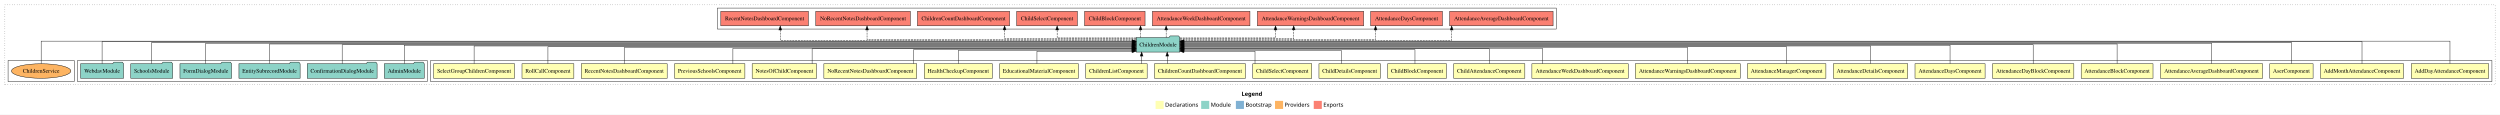
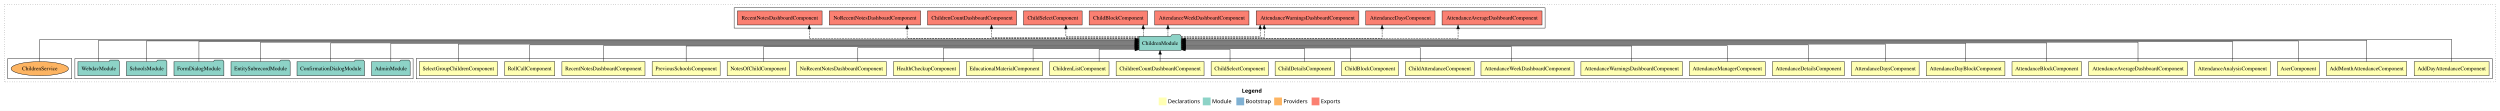
- <svg xmlns="http://www.w3.org/2000/svg" width="6196pt" height="284pt" viewBox="0.00 0.00 6196.00 284.00">
+ <svg xmlns="http://www.w3.org/2000/svg" width="6409pt" height="284pt" viewBox="0.00 0.00 6409.00 284.00">
  <g id="graph0" class="graph" transform="scale(1 1) rotate(0) translate(4 280)">
-     <polygon fill="#ffffff" stroke="transparent" points="-4,4 -4,-280 6192,-280 6192,4 -4,4" />
-     <text text-anchor="start" x="3073.009" y="-42.4" font-family="sans-serif" font-weight="bold" font-size="14.00" fill="#000000">Legend</text>
-     <polygon fill="#ffffb3" stroke="transparent" points="2860,-10 2860,-30 2880,-30 2880,-10 2860,-10" />
-     <text text-anchor="start" x="2883.629" y="-15.4" font-family="sans-serif" font-size="14.00" fill="#000000">  Declarations</text>
-     <polygon fill="#8dd3c7" stroke="transparent" points="2973,-10 2973,-30 2993,-30 2993,-10 2973,-10" />
-     <text text-anchor="start" x="2996.725" y="-15.4" font-family="sans-serif" font-size="14.00" fill="#000000">  Module</text>
-     <polygon fill="#80b1d3" stroke="transparent" points="3059,-10 3059,-30 3079,-30 3079,-10 3059,-10" />
-     <text text-anchor="start" x="3082.781" y="-15.4" font-family="sans-serif" font-size="14.00" fill="#000000">  Bootstrap</text>
-     <polygon fill="#fdb462" stroke="transparent" points="3156,-10 3156,-30 3176,-30 3176,-10 3156,-10" />
-     <text text-anchor="start" x="3179.673" y="-15.4" font-family="sans-serif" font-size="14.00" fill="#000000">  Providers</text>
-     <polygon fill="#fb8072" stroke="transparent" points="3252,-10 3252,-30 3272,-30 3272,-10 3252,-10" />
-     <text text-anchor="start" x="3275.726" y="-15.4" font-family="sans-serif" font-size="14.00" fill="#000000">  Exports</text>
+     <polygon fill="#ffffff" stroke="transparent" points="-4,4 -4,-280 6405,-280 6405,4 -4,4" />
+     <text text-anchor="start" x="3179.509" y="-42.4" font-family="sans-serif" font-weight="bold" font-size="14.00" fill="#000000">Legend</text>
+     <polygon fill="#ffffb3" stroke="transparent" points="2966.5,-10 2966.5,-30 2986.5,-30 2986.5,-10 2966.5,-10" />
+     <text text-anchor="start" x="2990.129" y="-15.4" font-family="sans-serif" font-size="14.00" fill="#000000">  Declarations</text>
+     <polygon fill="#8dd3c7" stroke="transparent" points="3079.5,-10 3079.5,-30 3099.5,-30 3099.5,-10 3079.5,-10" />
+     <text text-anchor="start" x="3103.225" y="-15.4" font-family="sans-serif" font-size="14.00" fill="#000000">  Module</text>
+     <polygon fill="#80b1d3" stroke="transparent" points="3165.5,-10 3165.5,-30 3185.5,-30 3185.5,-10 3165.5,-10" />
+     <text text-anchor="start" x="3189.281" y="-15.4" font-family="sans-serif" font-size="14.00" fill="#000000">  Bootstrap</text>
+     <polygon fill="#fdb462" stroke="transparent" points="3262.5,-10 3262.5,-30 3282.5,-30 3282.5,-10 3262.5,-10" />
+     <text text-anchor="start" x="3286.173" y="-15.4" font-family="sans-serif" font-size="14.00" fill="#000000">  Providers</text>
+     <polygon fill="#fb8072" stroke="transparent" points="3358.5,-10 3358.5,-30 3378.5,-30 3378.5,-10 3358.5,-10" />
+     <text text-anchor="start" x="3382.226" y="-15.4" font-family="sans-serif" font-size="14.00" fill="#000000">  Exports</text>
    <g id="clust1" class="cluster">
-       <polygon fill="none" stroke="#000000" stroke-dasharray="1,5" points="8,-70 8,-268 6180,-268 6180,-70 8,-70" />
+       <polygon fill="none" stroke="#000000" stroke-dasharray="1,5" points="8,-70 8,-268 6393,-268 6393,-70 8,-70" />
    </g>
    <g id="clust2" class="cluster">
-       <polygon fill="none" stroke="#000000" points="1063,-78 1063,-130 6172,-130 6172,-78 1063,-78" />
-     </g>
-     <g id="clust28" class="cluster">
+       <polygon fill="none" stroke="#000000" points="1063,-78 1063,-130 6385,-130 6385,-78 1063,-78" />
+     </g>
+     <g id="clust29" class="cluster">
      <polygon fill="none" stroke="#000000" points="188,-78 188,-130 1055,-130 1055,-78 188,-78" />
    </g>
-     <g id="clust29" class="cluster">
-       <polygon fill="none" stroke="#000000" points="1774,-208 1774,-260 3853,-260 3853,-208 1774,-208" />
-     </g>
-     <g id="clust31" class="cluster">
+     <g id="clust30" class="cluster">
+       <polygon fill="none" stroke="#000000" points="1878,-208 1878,-260 3957,-260 3957,-208 1878,-208" />
+     </g>
+     <g id="clust32" class="cluster">
      <polygon fill="none" stroke="#000000" points="16,-78 16,-130 180,-130 180,-78 16,-78" />
    </g>
    <g id="node1" class="node">
-       <polygon fill="#ffffb3" stroke="#000000" points="6164.007,-122 5971.993,-122 5971.993,-86 6164.007,-86 6164.007,-122" />
-       <text text-anchor="middle" x="6068" y="-99.8" font-family="Times,serif" font-size="14.00" fill="#000000">AddDayAttendanceComponent</text>
-     </g>
-     <g id="node26" class="node">
-       <polygon fill="#8dd3c7" stroke="#000000" points="2920.044,-187 2917.044,-191 2896.044,-191 2893.044,-187 2811.956,-187 2811.956,-151 2920.044,-151 2920.044,-187" />
-       <text text-anchor="middle" x="2866" y="-164.8" font-family="Times,serif" font-size="14.00" fill="#000000">ChildrenModule</text>
+       <polygon fill="#ffffb3" stroke="#000000" points="6377.007,-122 6184.993,-122 6184.993,-86 6377.007,-86 6377.007,-122" />
+       <text text-anchor="middle" x="6281" y="-99.8" font-family="Times,serif" font-size="14.00" fill="#000000">AddDayAttendanceComponent</text>
+     </g>
+     <g id="node27" class="node">
+       <polygon fill="#8dd3c7" stroke="#000000" points="3024.044,-187 3021.044,-191 3000.044,-191 2997.044,-187 2915.956,-187 2915.956,-151 3024.044,-151 3024.044,-187" />
+       <text text-anchor="middle" x="2970" y="-164.8" font-family="Times,serif" font-size="14.00" fill="#000000">ChildrenModule</text>
    </g>
    <g id="edge1" class="edge">
-       <path fill="none" stroke="#000000" d="M6068,-122.292C6068,-144.206 6068,-178 6068,-178 6068,-178 2930.233,-178 2930.233,-178" />
-       <polygon fill="#000000" stroke="#000000" points="2930.233,-174.5 2920.233,-178 2930.233,-181.5 2930.233,-174.5" />
+       <path fill="none" stroke="#000000" d="M6281,-122.155C6281,-144.352 6281,-179 6281,-179 6281,-179 3034.365,-179 3034.365,-179" />
+       <polygon fill="#000000" stroke="#000000" points="3034.365,-175.5 3024.365,-179 3034.365,-182.5 3034.365,-175.5" />
    </g>
    <g id="node2" class="node">
-       <polygon fill="#ffffb3" stroke="#000000" points="5953.021,-122 5746.979,-122 5746.979,-86 5953.021,-86 5953.021,-122" />
-       <text text-anchor="middle" x="5850" y="-99.8" font-family="Times,serif" font-size="14.00" fill="#000000">AddMonthAttendanceComponent</text>
+       <polygon fill="#ffffb3" stroke="#000000" points="6166.021,-122 5959.979,-122 5959.979,-86 6166.021,-86 6166.021,-122" />
+       <text text-anchor="middle" x="6063" y="-99.8" font-family="Times,serif" font-size="14.00" fill="#000000">AddMonthAttendanceComponent</text>
    </g>
    <g id="edge2" class="edge">
-       <path fill="none" stroke="#000000" d="M5850,-122.045C5850,-143.662 5850,-177 5850,-177 5850,-177 2930.34,-177 2930.34,-177" />
-       <polygon fill="#000000" stroke="#000000" points="2930.34,-173.5 2920.34,-177 2930.34,-180.5 2930.34,-173.5" />
+       <path fill="none" stroke="#000000" d="M6063,-122.045C6063,-143.662 6063,-177 6063,-177 6063,-177 3034.339,-177 3034.339,-177" />
+       <polygon fill="#000000" stroke="#000000" points="3034.339,-173.5 3024.339,-177 3034.339,-180.5 3034.339,-173.5" />
    </g>
    <g id="node3" class="node">
-       <polygon fill="#ffffb3" stroke="#000000" points="5728.759,-122 5621.241,-122 5621.241,-86 5728.759,-86 5728.759,-122" />
-       <text text-anchor="middle" x="5675" y="-99.8" font-family="Times,serif" font-size="14.00" fill="#000000">AserComponent</text>
+       <polygon fill="#ffffb3" stroke="#000000" points="5941.759,-122 5834.241,-122 5834.241,-86 5941.759,-86 5941.759,-122" />
+       <text text-anchor="middle" x="5888" y="-99.8" font-family="Times,serif" font-size="14.00" fill="#000000">AserComponent</text>
    </g>
    <g id="edge3" class="edge">
-       <path fill="none" stroke="#000000" d="M5675,-122.284C5675,-143.321 5675,-175 5675,-175 5675,-175 2930.227,-175 2930.227,-175" />
-       <polygon fill="#000000" stroke="#000000" points="2930.227,-171.5 2920.227,-175 2930.227,-178.5 2930.227,-171.5" />
+       <path fill="none" stroke="#000000" d="M5888,-122.284C5888,-143.321 5888,-175 5888,-175 5888,-175 3034.087,-175 3034.087,-175" />
+       <polygon fill="#000000" stroke="#000000" points="3034.087,-171.5 3024.087,-175 3034.087,-178.5 3034.087,-171.5" />
    </g>
    <g id="node4" class="node">
+       <polygon fill="#ffffb3" stroke="#000000" points="5816.07,-122 5621.93,-122 5621.93,-86 5816.07,-86 5816.07,-122" />
+       <text text-anchor="middle" x="5719" y="-99.8" font-family="Times,serif" font-size="14.00" fill="#000000">AttendanceAnalysisComponent</text>
+     </g>
+     <g id="edge4" class="edge">
+       <path fill="none" stroke="#000000" d="M5719,-122.027C5719,-142.767 5719,-174 5719,-174 5719,-174 3034.294,-174 3034.294,-174" />
+       <polygon fill="#000000" stroke="#000000" points="3034.294,-170.5 3024.294,-174 3034.294,-177.5 3034.294,-170.5" />
+     </g>
+     <g id="node5" class="node">
      <polygon fill="#ffffb3" stroke="#000000" points="5603.631,-122 5350.369,-122 5350.369,-86 5603.631,-86 5603.631,-122" />
      <text text-anchor="middle" x="5477" y="-99.8" font-family="Times,serif" font-size="14.00" fill="#000000">AttendanceAverageDashboardComponent</text>
    </g>
-     <g id="edge4" class="edge">
-       <path fill="none" stroke="#000000" d="M5477,-122.129C5477,-142.572 5477,-173 5477,-173 5477,-173 2930.234,-173 2930.234,-173" />
-       <polygon fill="#000000" stroke="#000000" points="2930.234,-169.5 2920.234,-173 2930.234,-176.5 2930.234,-169.5" />
-     </g>
-     <g id="node5" class="node">
+     <g id="edge5" class="edge">
+       <path fill="none" stroke="#000000" d="M5477,-122.223C5477,-142.365 5477,-172 5477,-172 5477,-172 3034.106,-172 3034.106,-172" />
+       <polygon fill="#000000" stroke="#000000" points="3034.106,-168.5 3024.106,-172 3034.106,-175.5 3034.106,-168.5" />
+     </g>
+     <g id="node6" class="node">
      <polygon fill="#ffffb3" stroke="#000000" points="5332.021,-122 5153.979,-122 5153.979,-86 5332.021,-86 5332.021,-122" />
      <text text-anchor="middle" x="5243" y="-99.8" font-family="Times,serif" font-size="14.00" fill="#000000">AttendanceBlockComponent</text>
    </g>
-     <g id="edge5" class="edge">
-       <path fill="none" stroke="#000000" d="M5243,-122.308C5243,-142.145 5243,-171 5243,-171 5243,-171 2930.113,-171 2930.113,-171" />
-       <polygon fill="#000000" stroke="#000000" points="2930.113,-167.5 2920.113,-171 2930.113,-174.5 2930.113,-167.5" />
-     </g>
-     <g id="node6" class="node">
+     <g id="edge6" class="edge">
+       <path fill="none" stroke="#000000" d="M5243,-122.035C5243,-141.576 5243,-170 5243,-170 5243,-170 3034.223,-170 3034.223,-170" />
+       <polygon fill="#000000" stroke="#000000" points="3034.223,-166.5 3024.223,-170 3034.223,-173.5 3034.223,-166.5" />
+     </g>
+     <g id="node7" class="node">
      <polygon fill="#ffffb3" stroke="#000000" points="5135.842,-122 4934.158,-122 4934.158,-86 5135.842,-86 5135.842,-122" />
      <text text-anchor="middle" x="5035" y="-99.8" font-family="Times,serif" font-size="14.00" fill="#000000">AttendanceDayBlockComponent</text>
    </g>
-     <g id="edge6" class="edge">
-       <path fill="none" stroke="#000000" d="M5035,-122.106C5035,-141.339 5035,-169 5035,-169 5035,-169 2930.157,-169 2930.157,-169" />
-       <polygon fill="#000000" stroke="#000000" points="2930.157,-165.5 2920.157,-169 2930.157,-172.5 2930.157,-165.5" />
-     </g>
-     <g id="node7" class="node">
+     <g id="edge7" class="edge">
+       <path fill="none" stroke="#000000" d="M5035,-122.106C5035,-141.339 5035,-169 5035,-169 5035,-169 3034.172,-169 3034.172,-169" />
+       <polygon fill="#000000" stroke="#000000" points="3034.172,-165.5 3024.172,-169 3034.172,-172.5 3034.172,-165.5" />
+     </g>
+     <g id="node8" class="node">
      <polygon fill="#ffffb3" stroke="#000000" points="4915.845,-122 4742.155,-122 4742.155,-86 4915.845,-86 4915.845,-122" />
      <text text-anchor="middle" x="4829" y="-99.8" font-family="Times,serif" font-size="14.00" fill="#000000">AttendanceDaysComponent</text>
    </g>
-     <g id="edge7" class="edge">
-       <path fill="none" stroke="#000000" d="M4829,-122.169C4829,-141.09 4829,-168 4829,-168 4829,-168 2930.293,-168 2930.293,-168" />
-       <polygon fill="#000000" stroke="#000000" points="2930.293,-164.5 2920.293,-168 2930.293,-171.5 2930.293,-164.5" />
-     </g>
-     <g id="node8" class="node">
+     <g id="edge8" class="edge">
+       <path fill="none" stroke="#000000" d="M4829,-122.222C4829,-140.828 4829,-167 4829,-167 4829,-167 3034.129,-167 3034.129,-167" />
+       <polygon fill="#000000" stroke="#000000" points="3034.13,-163.5 3024.129,-167 3034.129,-170.5 3034.13,-163.5" />
+     </g>
+     <g id="node9" class="node">
      <polygon fill="#ffffb3" stroke="#000000" points="4724.231,-122 4539.769,-122 4539.769,-86 4724.231,-86 4724.231,-122" />
      <text text-anchor="middle" x="4632" y="-99.8" font-family="Times,serif" font-size="14.00" fill="#000000">AttendanceDetailsComponent</text>
    </g>
-     <g id="edge8" class="edge">
-       <path fill="none" stroke="#000000" d="M4632,-122.267C4632,-140.555 4632,-166 4632,-166 4632,-166 2930.302,-166 2930.302,-166" />
-       <polygon fill="#000000" stroke="#000000" points="2930.302,-162.5 2920.302,-166 2930.302,-169.5 2930.302,-162.5" />
-     </g>
-     <g id="node9" class="node">
+     <g id="edge9" class="edge">
+       <path fill="none" stroke="#000000" d="M4632,-122.302C4632,-140.27 4632,-165 4632,-165 4632,-165 3034.353,-165 3034.353,-165" />
+       <polygon fill="#000000" stroke="#000000" points="3034.353,-161.5 3024.353,-165 3034.353,-168.5 3034.353,-161.5" />
+     </g>
+     <g id="node10" class="node">
      <polygon fill="#ffffb3" stroke="#000000" points="4521.328,-122 4326.672,-122 4326.672,-86 4521.328,-86 4521.328,-122" />
      <text text-anchor="middle" x="4424" y="-99.8" font-family="Times,serif" font-size="14.00" fill="#000000">AttendanceManagerComponent</text>
    </g>
-     <g id="edge9" class="edge">
-       <path fill="none" stroke="#000000" d="M4424,-122.002C4424,-139.675 4424,-164 4424,-164 4424,-164 2930.082,-164 2930.082,-164" />
-       <polygon fill="#000000" stroke="#000000" points="2930.082,-160.5 2920.082,-164 2930.082,-167.5 2930.082,-160.5" />
-     </g>
-     <g id="node10" class="node">
+     <g id="edge10" class="edge">
+       <path fill="none" stroke="#000000" d="M4424,-122.022C4424,-139.373 4424,-163 4424,-163 4424,-163 3034.345,-163 3034.345,-163" />
+       <polygon fill="#000000" stroke="#000000" points="3034.345,-159.5 3024.345,-163 3034.345,-166.5 3034.345,-159.5" />
+     </g>
+     <g id="node11" class="node">
      <polygon fill="#ffffb3" stroke="#000000" points="4309.145,-122 4048.855,-122 4048.855,-86 4309.145,-86 4309.145,-122" />
      <text text-anchor="middle" x="4179" y="-99.8" font-family="Times,serif" font-size="14.00" fill="#000000">AttendanceWarningsDashboardComponent</text>
    </g>
-     <g id="edge10" class="edge">
-       <path fill="none" stroke="#000000" d="M4179,-122.034C4179,-139.06 4179,-162 4179,-162 4179,-162 2930.332,-162 2930.332,-162" />
-       <polygon fill="#000000" stroke="#000000" points="2930.332,-158.5 2920.332,-162 2930.332,-165.5 2930.332,-158.5" />
-     </g>
-     <g id="node11" class="node">
+     <g id="edge11" class="edge">
+       <path fill="none" stroke="#000000" d="M4179,-122.034C4179,-139.06 4179,-162 4179,-162 4179,-162 3034.297,-162 3034.297,-162" />
+       <polygon fill="#000000" stroke="#000000" points="3034.297,-158.5 3024.297,-162 3034.297,-165.5 3034.297,-158.5" />
+     </g>
+     <g id="node12" class="node">
      <polygon fill="#ffffb3" stroke="#000000" points="4031.364,-122 3792.636,-122 3792.636,-86 4031.364,-86 4031.364,-122" />
      <text text-anchor="middle" x="3912" y="-99.8" font-family="Times,serif" font-size="14.00" fill="#000000">AttendanceWeekDashboardComponent</text>
    </g>
-     <g id="edge11" class="edge">
-       <path fill="none" stroke="#000000" d="M3819.067,-122.027C3819.067,-138.398 3819.067,-160 3819.067,-160 3819.067,-160 2930.317,-160 2930.317,-160" />
-       <polygon fill="#000000" stroke="#000000" points="2930.318,-156.5 2920.317,-160 2930.317,-163.5 2930.318,-156.5" />
-     </g>
-     <g id="node12" class="node">
+     <g id="edge12" class="edge">
+       <path fill="none" stroke="#000000" d="M3871.067,-122.027C3871.067,-138.398 3871.067,-160 3871.067,-160 3871.067,-160 3034.337,-160 3034.337,-160" />
+       <polygon fill="#000000" stroke="#000000" points="3034.337,-156.5 3024.337,-160 3034.336,-163.5 3034.337,-156.5" />
+     </g>
+     <g id="node13" class="node">
      <polygon fill="#ffffb3" stroke="#000000" points="3775.197,-122 3598.803,-122 3598.803,-86 3775.197,-86 3775.197,-122" />
      <text text-anchor="middle" x="3687" y="-99.8" font-family="Times,serif" font-size="14.00" fill="#000000">ChildAttendanceComponent</text>
    </g>
-     <g id="edge12" class="edge">
-       <path fill="none" stroke="#000000" d="M3687,-122.009C3687,-138.049 3687,-159 3687,-159 3687,-159 2930.186,-159 2930.186,-159" />
-       <polygon fill="#000000" stroke="#000000" points="2930.186,-155.5 2920.186,-159 2930.186,-162.5 2930.186,-155.5" />
-     </g>
-     <g id="node13" class="node">
+     <g id="edge13" class="edge">
+       <path fill="none" stroke="#000000" d="M3636.787,-122.282C3636.787,-137.948 3636.787,-158 3636.787,-158 3636.787,-158 3034.283,-158 3034.283,-158" />
+       <polygon fill="#000000" stroke="#000000" points="3034.283,-154.5 3024.283,-158 3034.283,-161.5 3034.283,-154.5" />
+     </g>
+     <g id="node14" class="node">
      <polygon fill="#ffffb3" stroke="#000000" points="3580.892,-122 3435.108,-122 3435.108,-86 3580.892,-86 3580.892,-122" />
      <text text-anchor="middle" x="3508" y="-99.8" font-family="Times,serif" font-size="14.00" fill="#000000">ChildBlockComponent</text>
    </g>
-     <g id="edge13" class="edge">
-       <path fill="none" stroke="#000000" d="M3502.863,-122.24C3502.863,-137.571 3502.863,-157 3502.863,-157 3502.863,-157 2930.299,-157 2930.299,-157" />
-       <polygon fill="#000000" stroke="#000000" points="2930.299,-153.5 2920.299,-157 2930.299,-160.5 2930.299,-153.5" />
-     </g>
-     <g id="node14" class="node">
+     <g id="edge14" class="edge">
+       <path fill="none" stroke="#000000" d="M3457.438,-122.24C3457.438,-137.571 3457.438,-157 3457.438,-157 3457.438,-157 3034.497,-157 3034.497,-157" />
+       <polygon fill="#000000" stroke="#000000" points="3034.497,-153.5 3024.497,-157 3034.497,-160.5 3034.497,-153.5" />
+     </g>
+     <g id="node15" class="node">
      <polygon fill="#ffffb3" stroke="#000000" points="3417.102,-122 3264.898,-122 3264.898,-86 3417.102,-86 3417.102,-122" />
      <text text-anchor="middle" x="3341" y="-99.8" font-family="Times,serif" font-size="14.00" fill="#000000">ChildDetailsComponent</text>
    </g>
-     <g id="edge14" class="edge">
-       <path fill="none" stroke="#000000" d="M3320.386,-122.124C3320.386,-136.783 3320.386,-155 3320.386,-155 3320.386,-155 2930.358,-155 2930.358,-155" />
-       <polygon fill="#000000" stroke="#000000" points="2930.358,-151.5 2920.358,-155 2930.358,-158.5 2930.358,-151.5" />
-     </g>
-     <g id="node15" class="node">
+     <g id="edge15" class="edge">
+       <path fill="none" stroke="#000000" d="M3341,-122.124C3341,-136.783 3341,-155 3341,-155 3341,-155 3034.344,-155 3034.344,-155" />
+       <polygon fill="#000000" stroke="#000000" points="3034.344,-151.5 3024.344,-155 3034.344,-158.5 3034.344,-151.5" />
+     </g>
+     <g id="node16" class="node">
      <polygon fill="#ffffb3" stroke="#000000" points="3247.158,-122 3100.842,-122 3100.842,-86 3247.158,-86 3247.158,-122" />
      <text text-anchor="middle" x="3174" y="-99.8" font-family="Times,serif" font-size="14.00" fill="#000000">ChildSelectComponent</text>
    </g>
-     <g id="edge15" class="edge">
-       <path fill="none" stroke="#000000" d="M3106.424,-122.246C3106.424,-136.177 3106.424,-153 3106.424,-153 3106.424,-153 2930.256,-153 2930.256,-153" />
-       <polygon fill="#000000" stroke="#000000" points="2930.256,-149.5 2920.256,-153 2930.256,-156.5 2930.256,-149.5" />
-     </g>
-     <g id="node16" class="node">
+     <g id="edge16" class="edge">
+       <path fill="none" stroke="#000000" d="M3149.301,-122.246C3149.301,-136.177 3149.301,-153 3149.301,-153 3149.301,-153 3034.283,-153 3034.283,-153" />
+       <polygon fill="#000000" stroke="#000000" points="3034.283,-149.5 3024.283,-153 3034.283,-156.5 3034.283,-149.5" />
+     </g>
+     <g id="node17" class="node">
      <polygon fill="#ffffb3" stroke="#000000" points="3082.694,-122 2857.306,-122 2857.306,-86 3082.694,-86 3082.694,-122" />
      <text text-anchor="middle" x="2970" y="-99.8" font-family="Times,serif" font-size="14.00" fill="#000000">ChildrenCountDashboardComponent</text>
    </g>
-     <g id="edge16" class="edge">
-       <path fill="none" stroke="#000000" d="M2888.837,-122.106C2888.837,-122.106 2888.837,-140.991 2888.837,-140.991" />
-       <polygon fill="#000000" stroke="#000000" points="2885.337,-140.991 2888.837,-150.991 2892.337,-140.991 2885.337,-140.991" />
-     </g>
-     <g id="node17" class="node">
+     <g id="edge17" class="edge">
+       <path fill="none" stroke="#000000" d="M2970,-122.106C2970,-122.106 2970,-140.991 2970,-140.991" />
+       <polygon fill="#000000" stroke="#000000" points="2966.5,-140.991 2970,-150.991 2973.5,-140.991 2966.5,-140.991" />
+     </g>
+     <g id="node18" class="node">
      <polygon fill="#ffffb3" stroke="#000000" points="2839.104,-122 2686.896,-122 2686.896,-86 2839.104,-86 2839.104,-122" />
      <text text-anchor="middle" x="2763" y="-99.8" font-family="Times,serif" font-size="14.00" fill="#000000">ChildrenListComponent</text>
    </g>
-     <g id="edge17" class="edge">
-       <path fill="none" stroke="#000000" d="M2825.39,-122.106C2825.39,-122.106 2825.39,-140.991 2825.39,-140.991" />
-       <polygon fill="#000000" stroke="#000000" points="2821.89,-140.991 2825.39,-150.991 2828.89,-140.991 2821.89,-140.991" />
-     </g>
-     <g id="node18" class="node">
+     <g id="edge18" class="edge">
+       <path fill="none" stroke="#000000" d="M2813.678,-122.246C2813.678,-136.177 2813.678,-153 2813.678,-153 2813.678,-153 2905.765,-153 2905.765,-153" />
+       <polygon fill="#000000" stroke="#000000" points="2905.765,-156.5 2915.765,-153 2905.765,-149.5 2905.765,-156.5" />
+     </g>
+     <g id="node19" class="node">
      <polygon fill="#ffffb3" stroke="#000000" points="2668.622,-122 2473.378,-122 2473.378,-86 2668.622,-86 2668.622,-122" />
      <text text-anchor="middle" x="2571" y="-99.8" font-family="Times,serif" font-size="14.00" fill="#000000">EducationalMaterialComponent</text>
    </g>
-     <g id="edge18" class="edge">
-       <path fill="none" stroke="#000000" d="M2565.974,-122.246C2565.974,-136.177 2565.974,-153 2565.974,-153 2565.974,-153 2801.668,-153 2801.668,-153" />
-       <polygon fill="#000000" stroke="#000000" points="2801.668,-156.5 2811.668,-153 2801.668,-149.5 2801.668,-156.5" />
-     </g>
-     <g id="node19" class="node">
+     <g id="edge19" class="edge">
+       <path fill="none" stroke="#000000" d="M2644.366,-122.124C2644.366,-136.783 2644.366,-155 2644.366,-155 2644.366,-155 2905.863,-155 2905.863,-155" />
+       <polygon fill="#000000" stroke="#000000" points="2905.863,-158.5 2915.863,-155 2905.863,-151.5 2905.863,-158.5" />
+     </g>
+     <g id="node20" class="node">
      <polygon fill="#ffffb3" stroke="#000000" points="2455.416,-122 2286.584,-122 2286.584,-86 2455.416,-86 2455.416,-122" />
      <text text-anchor="middle" x="2371" y="-99.8" font-family="Times,serif" font-size="14.00" fill="#000000">HealthCheckupComponent</text>
    </g>
-     <g id="edge19" class="edge">
-       <path fill="none" stroke="#000000" d="M2371,-122.124C2371,-136.783 2371,-155 2371,-155 2371,-155 2801.61,-155 2801.61,-155" />
-       <polygon fill="#000000" stroke="#000000" points="2801.61,-158.5 2811.61,-155 2801.61,-151.5 2801.61,-158.5" />
-     </g>
-     <g id="node20" class="node">
+     <g id="edge20" class="edge">
+       <path fill="none" stroke="#000000" d="M2414.43,-122.24C2414.43,-137.571 2414.43,-157 2414.43,-157 2414.43,-157 2905.718,-157 2905.718,-157" />
+       <polygon fill="#000000" stroke="#000000" points="2905.718,-160.5 2915.718,-157 2905.718,-153.5 2905.718,-160.5" />
+     </g>
+     <g id="node21" class="node">
      <polygon fill="#ffffb3" stroke="#000000" points="2268.108,-122 2037.892,-122 2037.892,-86 2268.108,-86 2268.108,-122" />
      <text text-anchor="middle" x="2153" y="-99.8" font-family="Times,serif" font-size="14.00" fill="#000000">NoRecentNotesDashboardComponent</text>
    </g>
-     <g id="edge20" class="edge">
-       <path fill="none" stroke="#000000" d="M2260.179,-122.24C2260.179,-137.571 2260.179,-157 2260.179,-157 2260.179,-157 2801.704,-157 2801.704,-157" />
-       <polygon fill="#000000" stroke="#000000" points="2801.704,-160.5 2811.704,-157 2801.704,-153.5 2801.704,-160.5" />
-     </g>
-     <g id="node21" class="node">
+     <g id="edge21" class="edge">
+       <path fill="none" stroke="#000000" d="M2195.125,-122.282C2195.125,-137.948 2195.125,-158 2195.125,-158 2195.125,-158 2905.82,-158 2905.82,-158" />
+       <polygon fill="#000000" stroke="#000000" points="2905.82,-161.5 2915.82,-158 2905.82,-154.5 2905.82,-161.5" />
+     </g>
+     <g id="node22" class="node">
      <polygon fill="#ffffb3" stroke="#000000" points="2019.874,-122 1860.126,-122 1860.126,-86 2019.874,-86 2019.874,-122" />
      <text text-anchor="middle" x="1940" y="-99.8" font-family="Times,serif" font-size="14.00" fill="#000000">NotesOfChildComponent</text>
    </g>
-     <g id="edge21" class="edge">
-       <path fill="none" stroke="#000000" d="M2008.723,-122.009C2008.723,-138.049 2008.723,-159 2008.723,-159 2008.723,-159 2801.723,-159 2801.723,-159" />
-       <polygon fill="#000000" stroke="#000000" points="2801.723,-162.5 2811.723,-159 2801.723,-155.5 2801.723,-162.5" />
-     </g>
-     <g id="node22" class="node">
+     <g id="edge22" class="edge">
+       <path fill="none" stroke="#000000" d="M1953.218,-122.027C1953.218,-138.398 1953.218,-160 1953.218,-160 1953.218,-160 2905.693,-160 2905.693,-160" />
+       <polygon fill="#000000" stroke="#000000" points="2905.693,-163.5 2915.693,-160 2905.693,-156.5 2905.693,-163.5" />
+     </g>
+     <g id="node23" class="node">
      <polygon fill="#ffffb3" stroke="#000000" points="1842.158,-122 1667.842,-122 1667.842,-86 1842.158,-86 1842.158,-122" />
      <text text-anchor="middle" x="1755" y="-99.8" font-family="Times,serif" font-size="14.00" fill="#000000">PreviousSchoolsComponent</text>
    </g>
-     <g id="edge22" class="edge">
-       <path fill="none" stroke="#000000" d="M1812.414,-122.027C1812.414,-138.398 1812.414,-160 1812.414,-160 1812.414,-160 2801.939,-160 2801.939,-160" />
-       <polygon fill="#000000" stroke="#000000" points="2801.939,-163.5 2811.939,-160 2801.939,-156.5 2801.939,-163.5" />
-     </g>
-     <g id="node23" class="node">
+     <g id="edge23" class="edge">
+       <path fill="none" stroke="#000000" d="M1755,-122.034C1755,-139.06 1755,-162 1755,-162 1755,-162 2905.83,-162 2905.83,-162" />
+       <polygon fill="#000000" stroke="#000000" points="2905.83,-165.5 2915.83,-162 2905.83,-158.5 2905.83,-165.5" />
+     </g>
+     <g id="node24" class="node">
      <polygon fill="#ffffb3" stroke="#000000" points="1649.501,-122 1436.499,-122 1436.499,-86 1649.501,-86 1649.501,-122" />
      <text text-anchor="middle" x="1543" y="-99.8" font-family="Times,serif" font-size="14.00" fill="#000000">RecentNotesDashboardComponent</text>
    </g>
-     <g id="edge23" class="edge">
-       <path fill="none" stroke="#000000" d="M1543,-122.034C1543,-139.06 1543,-162 1543,-162 1543,-162 2801.67,-162 2801.67,-162" />
-       <polygon fill="#000000" stroke="#000000" points="2801.67,-165.5 2811.67,-162 2801.67,-158.5 2801.67,-165.5" />
-     </g>
-     <g id="node24" class="node">
+     <g id="edge24" class="edge">
+       <path fill="none" stroke="#000000" d="M1543,-122.022C1543,-139.373 1543,-163 1543,-163 1543,-163 2905.802,-163 2905.802,-163" />
+       <polygon fill="#000000" stroke="#000000" points="2905.802,-166.5 2915.802,-163 2905.802,-159.5 2905.802,-166.5" />
+     </g>
+     <g id="node25" class="node">
      <polygon fill="#ffffb3" stroke="#000000" points="1418.283,-122 1289.717,-122 1289.717,-86 1418.283,-86 1418.283,-122" />
      <text text-anchor="middle" x="1354" y="-99.8" font-family="Times,serif" font-size="14.00" fill="#000000">RollCallComponent</text>
    </g>
-     <g id="edge24" class="edge">
-       <path fill="none" stroke="#000000" d="M1354,-122.002C1354,-139.675 1354,-164 1354,-164 1354,-164 2801.741,-164 2801.741,-164" />
-       <polygon fill="#000000" stroke="#000000" points="2801.741,-167.5 2811.741,-164 2801.741,-160.5 2801.741,-167.5" />
-     </g>
-     <g id="node25" class="node">
+     <g id="edge25" class="edge">
+       <path fill="none" stroke="#000000" d="M1354,-122.302C1354,-140.27 1354,-165 1354,-165 1354,-165 2905.771,-165 2905.771,-165" />
+       <polygon fill="#000000" stroke="#000000" points="2905.771,-168.5 2915.771,-165 2905.771,-161.5 2905.771,-168.5" />
+     </g>
+     <g id="node26" class="node">
      <polygon fill="#ffffb3" stroke="#000000" points="1271.3,-122 1070.7,-122 1070.7,-86 1271.3,-86 1271.3,-122" />
      <text text-anchor="middle" x="1171" y="-99.8" font-family="Times,serif" font-size="14.00" fill="#000000">SelectGroupChildrenComponent</text>
    </g>
-     <g id="edge25" class="edge">
-       <path fill="none" stroke="#000000" d="M1171,-122.267C1171,-140.555 1171,-166 1171,-166 1171,-166 2801.524,-166 2801.524,-166" />
-       <polygon fill="#000000" stroke="#000000" points="2801.524,-169.5 2811.524,-166 2801.524,-162.5 2801.524,-169.5" />
-     </g>
-     <g id="node33" class="node">
-       <polygon fill="#fb8072" stroke="#000000" points="3845.131,-252 3588.869,-252 3588.869,-216 3845.131,-216 3845.131,-252" />
-       <text text-anchor="middle" x="3717" y="-229.8" font-family="Times,serif" font-size="14.00" fill="#000000">AttendanceAverageDashboardComponent </text>
-     </g>
-     <g id="edge32" class="edge">
-       <path fill="none" stroke="#000000" stroke-dasharray="5,2" d="M2920.108,-180C3088.776,-180 3593.793,-180 3593.793,-180 3593.793,-180 3593.793,-205.718 3593.793,-205.718" />
-       <polygon fill="#000000" stroke="#000000" points="3590.293,-205.718 3593.793,-215.718 3597.293,-205.718 3590.293,-205.718" />
+     <g id="edge26" class="edge">
+       <path fill="none" stroke="#000000" d="M1171,-122.222C1171,-140.828 1171,-167 1171,-167 1171,-167 2905.669,-167 2905.669,-167" />
+       <polygon fill="#000000" stroke="#000000" points="2905.669,-170.5 2915.669,-167 2905.669,-163.5 2905.669,-170.5" />
    </g>
    <g id="node34" class="node">
-       <polygon fill="#fb8072" stroke="#000000" points="3570.845,-252 3393.155,-252 3393.155,-216 3570.845,-216 3570.845,-252" />
-       <text text-anchor="middle" x="3482" y="-229.8" font-family="Times,serif" font-size="14.00" fill="#000000">AttendanceDaysComponent </text>
+       <polygon fill="#fb8072" stroke="#000000" points="3949.131,-252 3692.869,-252 3692.869,-216 3949.131,-216 3949.131,-252" />
+       <text text-anchor="middle" x="3821" y="-229.8" font-family="Times,serif" font-size="14.00" fill="#000000">AttendanceAverageDashboardComponent </text>
    </g>
    <g id="edge33" class="edge">
-       <path fill="none" stroke="#000000" stroke-dasharray="5,2" d="M2920.168,-182C3056.899,-182 3405.189,-182 3405.189,-182 3405.189,-182 3405.189,-205.813 3405.189,-205.813" />
-       <polygon fill="#000000" stroke="#000000" points="3401.69,-205.813 3405.189,-215.813 3408.69,-205.813 3401.69,-205.813" />
+       <path fill="none" stroke="#000000" stroke-dasharray="5,2" d="M3024.325,-181C3198.843,-181 3733.892,-181 3733.892,-181 3733.892,-181 3733.892,-205.76 3733.892,-205.76" />
+       <polygon fill="#000000" stroke="#000000" points="3730.392,-205.76 3733.892,-215.76 3737.392,-205.76 3730.392,-205.76" />
    </g>
    <g id="node35" class="node">
-       <polygon fill="#fb8072" stroke="#000000" points="3375.645,-252 3112.355,-252 3112.355,-216 3375.645,-216 3375.645,-252" />
-       <text text-anchor="middle" x="3244" y="-229.8" font-family="Times,serif" font-size="14.00" fill="#000000">AttendanceWarningsDashboardComponent </text>
+       <polygon fill="#fb8072" stroke="#000000" points="3674.845,-252 3497.155,-252 3497.155,-216 3674.845,-216 3674.845,-252" />
+       <text text-anchor="middle" x="3586" y="-229.8" font-family="Times,serif" font-size="14.00" fill="#000000">AttendanceDaysComponent </text>
    </g>
    <g id="edge34" class="edge">
-       <path fill="none" stroke="#000000" stroke-dasharray="5,2" d="M2920.095,-186C3004.316,-186 3157.228,-186 3157.228,-186 3157.228,-186 3157.228,-205.853 3157.228,-205.853" />
-       <polygon fill="#000000" stroke="#000000" points="3153.728,-205.853 3157.228,-215.853 3160.728,-205.853 3153.728,-205.853" />
+       <path fill="none" stroke="#000000" stroke-dasharray="5,2" d="M3024.056,-182C3166.122,-182 3539.137,-182 3539.137,-182 3539.137,-182 3539.137,-205.813 3539.137,-205.813" />
+       <polygon fill="#000000" stroke="#000000" points="3535.637,-205.813 3539.137,-215.813 3542.637,-205.813 3535.637,-205.813" />
+     </g>
+     <g id="node36" class="node">
+       <polygon fill="#fb8072" stroke="#000000" points="3479.645,-252 3216.355,-252 3216.355,-216 3479.645,-216 3479.645,-252" />
+       <text text-anchor="middle" x="3348" y="-229.8" font-family="Times,serif" font-size="14.00" fill="#000000">AttendanceWarningsDashboardComponent </text>
    </g>
    <g id="edge35" class="edge">
-       <path fill="none" stroke="#000000" stroke-dasharray="5,2" d="M2920.403,-184C3015.577,-184 3202.278,-184 3202.278,-184 3202.278,-184 3202.278,-205.949 3202.278,-205.949" />
-       <polygon fill="#000000" stroke="#000000" points="3198.779,-205.949 3202.278,-215.949 3205.779,-205.949 3198.779,-205.949" />
-     </g>
-     <g id="node36" class="node">
-       <polygon fill="#fb8072" stroke="#000000" points="3093.863,-252 2852.137,-252 2852.137,-216 3093.863,-216 3093.863,-252" />
-       <text text-anchor="middle" x="2973" y="-229.8" font-family="Times,serif" font-size="14.00" fill="#000000">AttendanceWeekDashboardComponent </text>
+       <path fill="none" stroke="#000000" stroke-dasharray="5,2" d="M3024.342,-184C3102.393,-184 3236.945,-184 3236.945,-184 3236.945,-184 3236.945,-205.949 3236.945,-205.949" />
+       <polygon fill="#000000" stroke="#000000" points="3233.445,-205.949 3236.945,-215.949 3240.445,-205.949 3233.445,-205.949" />
    </g>
    <g id="edge36" class="edge">
-       <path fill="none" stroke="#000000" stroke-dasharray="5,2" d="M2886.17,-187.106C2886.17,-187.106 2886.17,-205.991 2886.17,-205.991" />
-       <polygon fill="#000000" stroke="#000000" points="2882.67,-205.991 2886.17,-215.991 2889.67,-205.991 2882.67,-205.991" />
+       <path fill="none" stroke="#000000" stroke-dasharray="5,2" d="M3024.097,-186C3099.369,-186 3226.561,-186 3226.561,-186 3226.561,-186 3226.561,-205.853 3226.561,-205.853" />
+       <polygon fill="#000000" stroke="#000000" points="3223.061,-205.853 3226.561,-215.853 3230.061,-205.853 3223.061,-205.853" />
    </g>
    <g id="node37" class="node">
-       <polygon fill="#fb8072" stroke="#000000" points="2833.892,-252 2684.108,-252 2684.108,-216 2833.892,-216 2833.892,-252" />
-       <text text-anchor="middle" x="2759" y="-229.8" font-family="Times,serif" font-size="14.00" fill="#000000">ChildBlockComponent </text>
+       <polygon fill="#fb8072" stroke="#000000" points="3197.863,-252 2956.137,-252 2956.137,-216 3197.863,-216 3197.863,-252" />
+       <text text-anchor="middle" x="3077" y="-229.8" font-family="Times,serif" font-size="14.00" fill="#000000">AttendanceWeekDashboardComponent </text>
    </g>
    <g id="edge37" class="edge">
-       <path fill="none" stroke="#000000" stroke-dasharray="5,2" d="M2822.712,-187.106C2822.712,-187.106 2822.712,-205.991 2822.712,-205.991" />
-       <polygon fill="#000000" stroke="#000000" points="2819.212,-205.991 2822.712,-215.991 2826.212,-205.991 2819.212,-205.991" />
+       <path fill="none" stroke="#000000" stroke-dasharray="5,2" d="M2990.17,-187.106C2990.17,-187.106 2990.17,-205.991 2990.17,-205.991" />
+       <polygon fill="#000000" stroke="#000000" points="2986.67,-205.991 2990.17,-215.991 2993.67,-205.991 2986.67,-205.991" />
    </g>
    <g id="node38" class="node">
-       <polygon fill="#fb8072" stroke="#000000" points="2666.158,-252 2515.842,-252 2515.842,-216 2666.158,-216 2666.158,-252" />
-       <text text-anchor="middle" x="2591" y="-229.8" font-family="Times,serif" font-size="14.00" fill="#000000">ChildSelectComponent </text>
+       <polygon fill="#fb8072" stroke="#000000" points="2937.892,-252 2788.108,-252 2788.108,-216 2937.892,-216 2937.892,-252" />
+       <text text-anchor="middle" x="2863" y="-229.8" font-family="Times,serif" font-size="14.00" fill="#000000">ChildBlockComponent </text>
    </g>
    <g id="edge38" class="edge">
-       <path fill="none" stroke="#000000" stroke-dasharray="5,2" d="M2811.759,-186C2738.24,-186 2616.026,-186 2616.026,-186 2616.026,-186 2616.026,-205.853 2616.026,-205.853" />
-       <polygon fill="#000000" stroke="#000000" points="2612.526,-205.853 2616.026,-215.853 2619.526,-205.853 2612.526,-205.853" />
+       <path fill="none" stroke="#000000" stroke-dasharray="5,2" d="M2926.712,-187.106C2926.712,-187.106 2926.712,-205.991 2926.712,-205.991" />
+       <polygon fill="#000000" stroke="#000000" points="2923.212,-205.991 2926.712,-215.991 2930.212,-205.991 2923.212,-205.991" />
    </g>
    <g id="node39" class="node">
-       <polygon fill="#fb8072" stroke="#000000" points="2498.194,-252 2269.806,-252 2269.806,-216 2498.194,-216 2498.194,-252" />
-       <text text-anchor="middle" x="2384" y="-229.8" font-family="Times,serif" font-size="14.00" fill="#000000">ChildrenCountDashboardComponent </text>
+       <polygon fill="#fb8072" stroke="#000000" points="2770.158,-252 2619.842,-252 2619.842,-216 2770.158,-216 2770.158,-252" />
+       <text text-anchor="middle" x="2695" y="-229.8" font-family="Times,serif" font-size="14.00" fill="#000000">ChildSelectComponent </text>
    </g>
    <g id="edge39" class="edge">
-       <path fill="none" stroke="#000000" stroke-dasharray="5,2" d="M2811.926,-184C2706.95,-184 2485.768,-184 2485.768,-184 2485.768,-184 2485.768,-205.949 2485.768,-205.949" />
-       <polygon fill="#000000" stroke="#000000" points="2482.268,-205.949 2485.768,-215.949 2489.268,-205.949 2482.268,-205.949" />
+       <path fill="none" stroke="#000000" stroke-dasharray="5,2" d="M2915.806,-186C2844.608,-186 2728.514,-186 2728.514,-186 2728.514,-186 2728.514,-205.853 2728.514,-205.853" />
+       <polygon fill="#000000" stroke="#000000" points="2725.014,-205.853 2728.514,-215.853 2732.014,-205.853 2725.014,-205.853" />
    </g>
    <g id="node40" class="node">
-       <polygon fill="#fb8072" stroke="#000000" points="2252.107,-252 2017.893,-252 2017.893,-216 2252.107,-216 2252.107,-252" />
-       <text text-anchor="middle" x="2135" y="-229.8" font-family="Times,serif" font-size="14.00" fill="#000000">NoRecentNotesDashboardComponent </text>
+       <polygon fill="#fb8072" stroke="#000000" points="2602.194,-252 2373.806,-252 2373.806,-216 2602.194,-216 2602.194,-252" />
+       <text text-anchor="middle" x="2488" y="-229.8" font-family="Times,serif" font-size="14.00" fill="#000000">ChildrenCountDashboardComponent </text>
    </g>
    <g id="edge40" class="edge">
-       <path fill="none" stroke="#000000" stroke-dasharray="5,2" d="M2811.798,-182C2644.093,-182 2144.875,-182 2144.875,-182 2144.875,-182 2144.875,-205.813 2144.875,-205.813" />
-       <polygon fill="#000000" stroke="#000000" points="2141.375,-205.813 2144.875,-215.813 2148.375,-205.813 2141.375,-205.813" />
+       <path fill="none" stroke="#000000" stroke-dasharray="5,2" d="M2915.695,-184C2799.607,-184 2537.768,-184 2537.768,-184 2537.768,-184 2537.768,-205.949 2537.768,-205.949" />
+       <polygon fill="#000000" stroke="#000000" points="2534.268,-205.949 2537.768,-215.949 2541.268,-205.949 2534.268,-205.949" />
    </g>
    <g id="node41" class="node">
-       <polygon fill="#fb8072" stroke="#000000" points="1999.501,-252 1782.499,-252 1782.499,-216 1999.501,-216 1999.501,-252" />
-       <text text-anchor="middle" x="1891" y="-229.8" font-family="Times,serif" font-size="14.00" fill="#000000">RecentNotesDashboardComponent </text>
+       <polygon fill="#fb8072" stroke="#000000" points="2356.107,-252 2121.893,-252 2121.893,-216 2356.107,-216 2356.107,-252" />
+       <text text-anchor="middle" x="2239" y="-229.8" font-family="Times,serif" font-size="14.00" fill="#000000">NoRecentNotesDashboardComponent </text>
    </g>
    <g id="edge41" class="edge">
-       <path fill="none" stroke="#000000" stroke-dasharray="5,2" d="M2811.618,-180C2611.806,-180 1929.782,-180 1929.782,-180 1929.782,-180 1929.782,-205.718 1929.782,-205.718" />
-       <polygon fill="#000000" stroke="#000000" points="1926.282,-205.718 1929.782,-215.718 1933.282,-205.718 1926.282,-205.718" />
-     </g>
-     <g id="node27" class="node">
+       <path fill="none" stroke="#000000" stroke-dasharray="5,2" d="M2915.818,-182C2759.939,-182 2321.423,-182 2321.423,-182 2321.423,-182 2321.423,-205.813 2321.423,-205.813" />
+       <polygon fill="#000000" stroke="#000000" points="2317.923,-205.813 2321.423,-215.813 2324.923,-205.813 2317.923,-205.813" />
+     </g>
+     <g id="node42" class="node">
+       <polygon fill="#fb8072" stroke="#000000" points="2103.501,-252 1886.499,-252 1886.499,-216 2103.501,-216 2103.501,-252" />
+       <text text-anchor="middle" x="1995" y="-229.8" font-family="Times,serif" font-size="14.00" fill="#000000">RecentNotesDashboardComponent </text>
+     </g>
+     <g id="edge42" class="edge">
+       <path fill="none" stroke="#000000" stroke-dasharray="5,2" d="M2915.764,-181C2721.312,-181 2070.598,-181 2070.598,-181 2070.598,-181 2070.598,-205.76 2070.598,-205.76" />
+       <polygon fill="#000000" stroke="#000000" points="2067.098,-205.76 2070.598,-215.76 2074.098,-205.76 2067.098,-205.76" />
+     </g>
+     <g id="node28" class="node">
      <polygon fill="#8dd3c7" stroke="#000000" points="1047.439,-122 1044.439,-126 1023.439,-126 1020.439,-122 948.561,-122 948.561,-86 1047.439,-86 1047.439,-122" />
      <text text-anchor="middle" x="998" y="-99.8" font-family="Times,serif" font-size="14.00" fill="#000000">AdminModule</text>
    </g>
-     <g id="edge26" class="edge">
-       <path fill="none" stroke="#000000" d="M998,-122.169C998,-141.09 998,-168 998,-168 998,-168 2801.859,-168 2801.859,-168" />
-       <polygon fill="#000000" stroke="#000000" points="2801.859,-171.5 2811.859,-168 2801.859,-164.5 2801.859,-171.5" />
-     </g>
-     <g id="node28" class="node">
+     <g id="edge27" class="edge">
+       <path fill="none" stroke="#000000" d="M998,-122.106C998,-141.339 998,-169 998,-169 998,-169 2905.716,-169 2905.716,-169" />
+       <polygon fill="#000000" stroke="#000000" points="2905.716,-172.5 2915.716,-169 2905.716,-165.5 2905.716,-172.5" />
+     </g>
+     <g id="node29" class="node">
      <polygon fill="#8dd3c7" stroke="#000000" points="930.587,-122 927.587,-126 906.587,-126 903.587,-122 757.413,-122 757.413,-86 930.587,-86 930.587,-122" />
      <text text-anchor="middle" x="844" y="-99.8" font-family="Times,serif" font-size="14.00" fill="#000000">ConfirmationDialogModule</text>
    </g>
-     <g id="edge27" class="edge">
-       <path fill="none" stroke="#000000" d="M844,-122.106C844,-141.339 844,-169 844,-169 844,-169 2801.916,-169 2801.916,-169" />
-       <polygon fill="#000000" stroke="#000000" points="2801.916,-172.5 2811.916,-169 2801.916,-165.5 2801.916,-172.5" />
-     </g>
-     <g id="node29" class="node">
+     <g id="edge28" class="edge">
+       <path fill="none" stroke="#000000" d="M844,-122.035C844,-141.576 844,-170 844,-170 844,-170 2905.848,-170 2905.848,-170" />
+       <polygon fill="#000000" stroke="#000000" points="2905.848,-173.5 2915.848,-170 2905.848,-166.5 2905.848,-173.5" />
+     </g>
+     <g id="node30" class="node">
      <polygon fill="#8dd3c7" stroke="#000000" points="739.808,-122 736.808,-126 715.808,-126 712.808,-122 588.192,-122 588.192,-86 739.808,-86 739.808,-122" />
      <text text-anchor="middle" x="664" y="-99.8" font-family="Times,serif" font-size="14.00" fill="#000000">EntitySubrecordModule</text>
    </g>
-     <g id="edge28" class="edge">
-       <path fill="none" stroke="#000000" d="M664,-122.308C664,-142.145 664,-171 664,-171 664,-171 2801.842,-171 2801.842,-171" />
-       <polygon fill="#000000" stroke="#000000" points="2801.842,-174.5 2811.842,-171 2801.842,-167.5 2801.842,-174.5" />
-     </g>
-     <g id="node30" class="node">
+     <g id="edge29" class="edge">
+       <path fill="none" stroke="#000000" d="M664,-122.223C664,-142.365 664,-172 664,-172 664,-172 2905.834,-172 2905.834,-172" />
+       <polygon fill="#000000" stroke="#000000" points="2905.834,-175.5 2915.834,-172 2905.834,-168.5 2905.834,-175.5" />
+     </g>
+     <g id="node31" class="node">
      <polygon fill="#8dd3c7" stroke="#000000" points="569.986,-122 566.986,-126 545.986,-126 542.986,-122 442.014,-122 442.014,-86 569.986,-86 569.986,-122" />
      <text text-anchor="middle" x="506" y="-99.8" font-family="Times,serif" font-size="14.00" fill="#000000">FormDialogModule</text>
    </g>
-     <g id="edge29" class="edge">
-       <path fill="none" stroke="#000000" d="M506,-122.129C506,-142.572 506,-173 506,-173 506,-173 2801.707,-173 2801.707,-173" />
-       <polygon fill="#000000" stroke="#000000" points="2801.707,-176.5 2811.707,-173 2801.707,-169.5 2801.707,-176.5" />
-     </g>
-     <g id="node31" class="node">
+     <g id="edge30" class="edge">
+       <path fill="none" stroke="#000000" d="M506,-122.027C506,-142.767 506,-174 506,-174 506,-174 2905.955,-174 2905.955,-174" />
+       <polygon fill="#000000" stroke="#000000" points="2905.955,-177.5 2915.955,-174 2905.955,-170.5 2905.955,-177.5" />
+     </g>
+     <g id="node32" class="node">
      <polygon fill="#8dd3c7" stroke="#000000" points="423.882,-122 420.882,-126 399.882,-126 396.882,-122 320.118,-122 320.118,-86 423.882,-86 423.882,-122" />
      <text text-anchor="middle" x="372" y="-99.8" font-family="Times,serif" font-size="14.00" fill="#000000">SchoolsModule</text>
    </g>
-     <g id="edge30" class="edge">
-       <path fill="none" stroke="#000000" d="M372,-122.284C372,-143.321 372,-175 372,-175 372,-175 2801.882,-175 2801.882,-175" />
-       <polygon fill="#000000" stroke="#000000" points="2801.882,-178.5 2811.882,-175 2801.882,-171.5 2801.882,-178.5" />
-     </g>
-     <g id="node32" class="node">
+     <g id="edge31" class="edge">
+       <path fill="none" stroke="#000000" d="M372,-122.284C372,-143.321 372,-175 372,-175 372,-175 2905.737,-175 2905.737,-175" />
+       <polygon fill="#000000" stroke="#000000" points="2905.737,-178.5 2915.737,-175 2905.737,-171.5 2905.737,-178.5" />
+     </g>
+     <g id="node33" class="node">
      <polygon fill="#8dd3c7" stroke="#000000" points="302.194,-122 299.194,-126 278.194,-126 275.194,-122 195.806,-122 195.806,-86 302.194,-86 302.194,-122" />
      <text text-anchor="middle" x="249" y="-99.8" font-family="Times,serif" font-size="14.00" fill="#000000">WebdavModule</text>
    </g>
-     <g id="edge31" class="edge">
-       <path fill="none" stroke="#000000" d="M249,-122.045C249,-143.662 249,-177 249,-177 249,-177 2801.941,-177 2801.941,-177" />
-       <polygon fill="#000000" stroke="#000000" points="2801.941,-180.5 2811.941,-177 2801.941,-173.5 2801.941,-180.5" />
-     </g>
-     <g id="node42" class="node">
+     <g id="edge32" class="edge">
+       <path fill="none" stroke="#000000" d="M249,-122.045C249,-143.662 249,-177 249,-177 249,-177 2905.953,-177 2905.953,-177" />
+       <polygon fill="#000000" stroke="#000000" points="2905.953,-180.5 2915.953,-177 2905.953,-173.5 2905.953,-180.5" />
+     </g>
+     <g id="node43" class="node">
      <ellipse fill="#fdb462" stroke="#000000" cx="98" cy="-104" rx="73.573" ry="18" />
      <text text-anchor="middle" x="98" y="-99.8" font-family="Times,serif" font-size="14.00" fill="#000000">ChildrenService</text>
    </g>
-     <g id="edge42" class="edge">
-       <path fill="none" stroke="#000000" d="M98,-122.292C98,-144.206 98,-178 98,-178 98,-178 2801.949,-178 2801.949,-178" />
-       <polygon fill="#000000" stroke="#000000" points="2801.949,-181.5 2811.949,-178 2801.949,-174.5 2801.949,-181.5" />
+     <g id="edge43" class="edge">
+       <path fill="none" stroke="#000000" d="M98,-122.155C98,-144.352 98,-179 98,-179 98,-179 2905.824,-179 2905.824,-179" />
+       <polygon fill="#000000" stroke="#000000" points="2905.824,-182.5 2915.824,-179 2905.824,-175.5 2905.824,-182.5" />
    </g>
  </g>
</svg>
